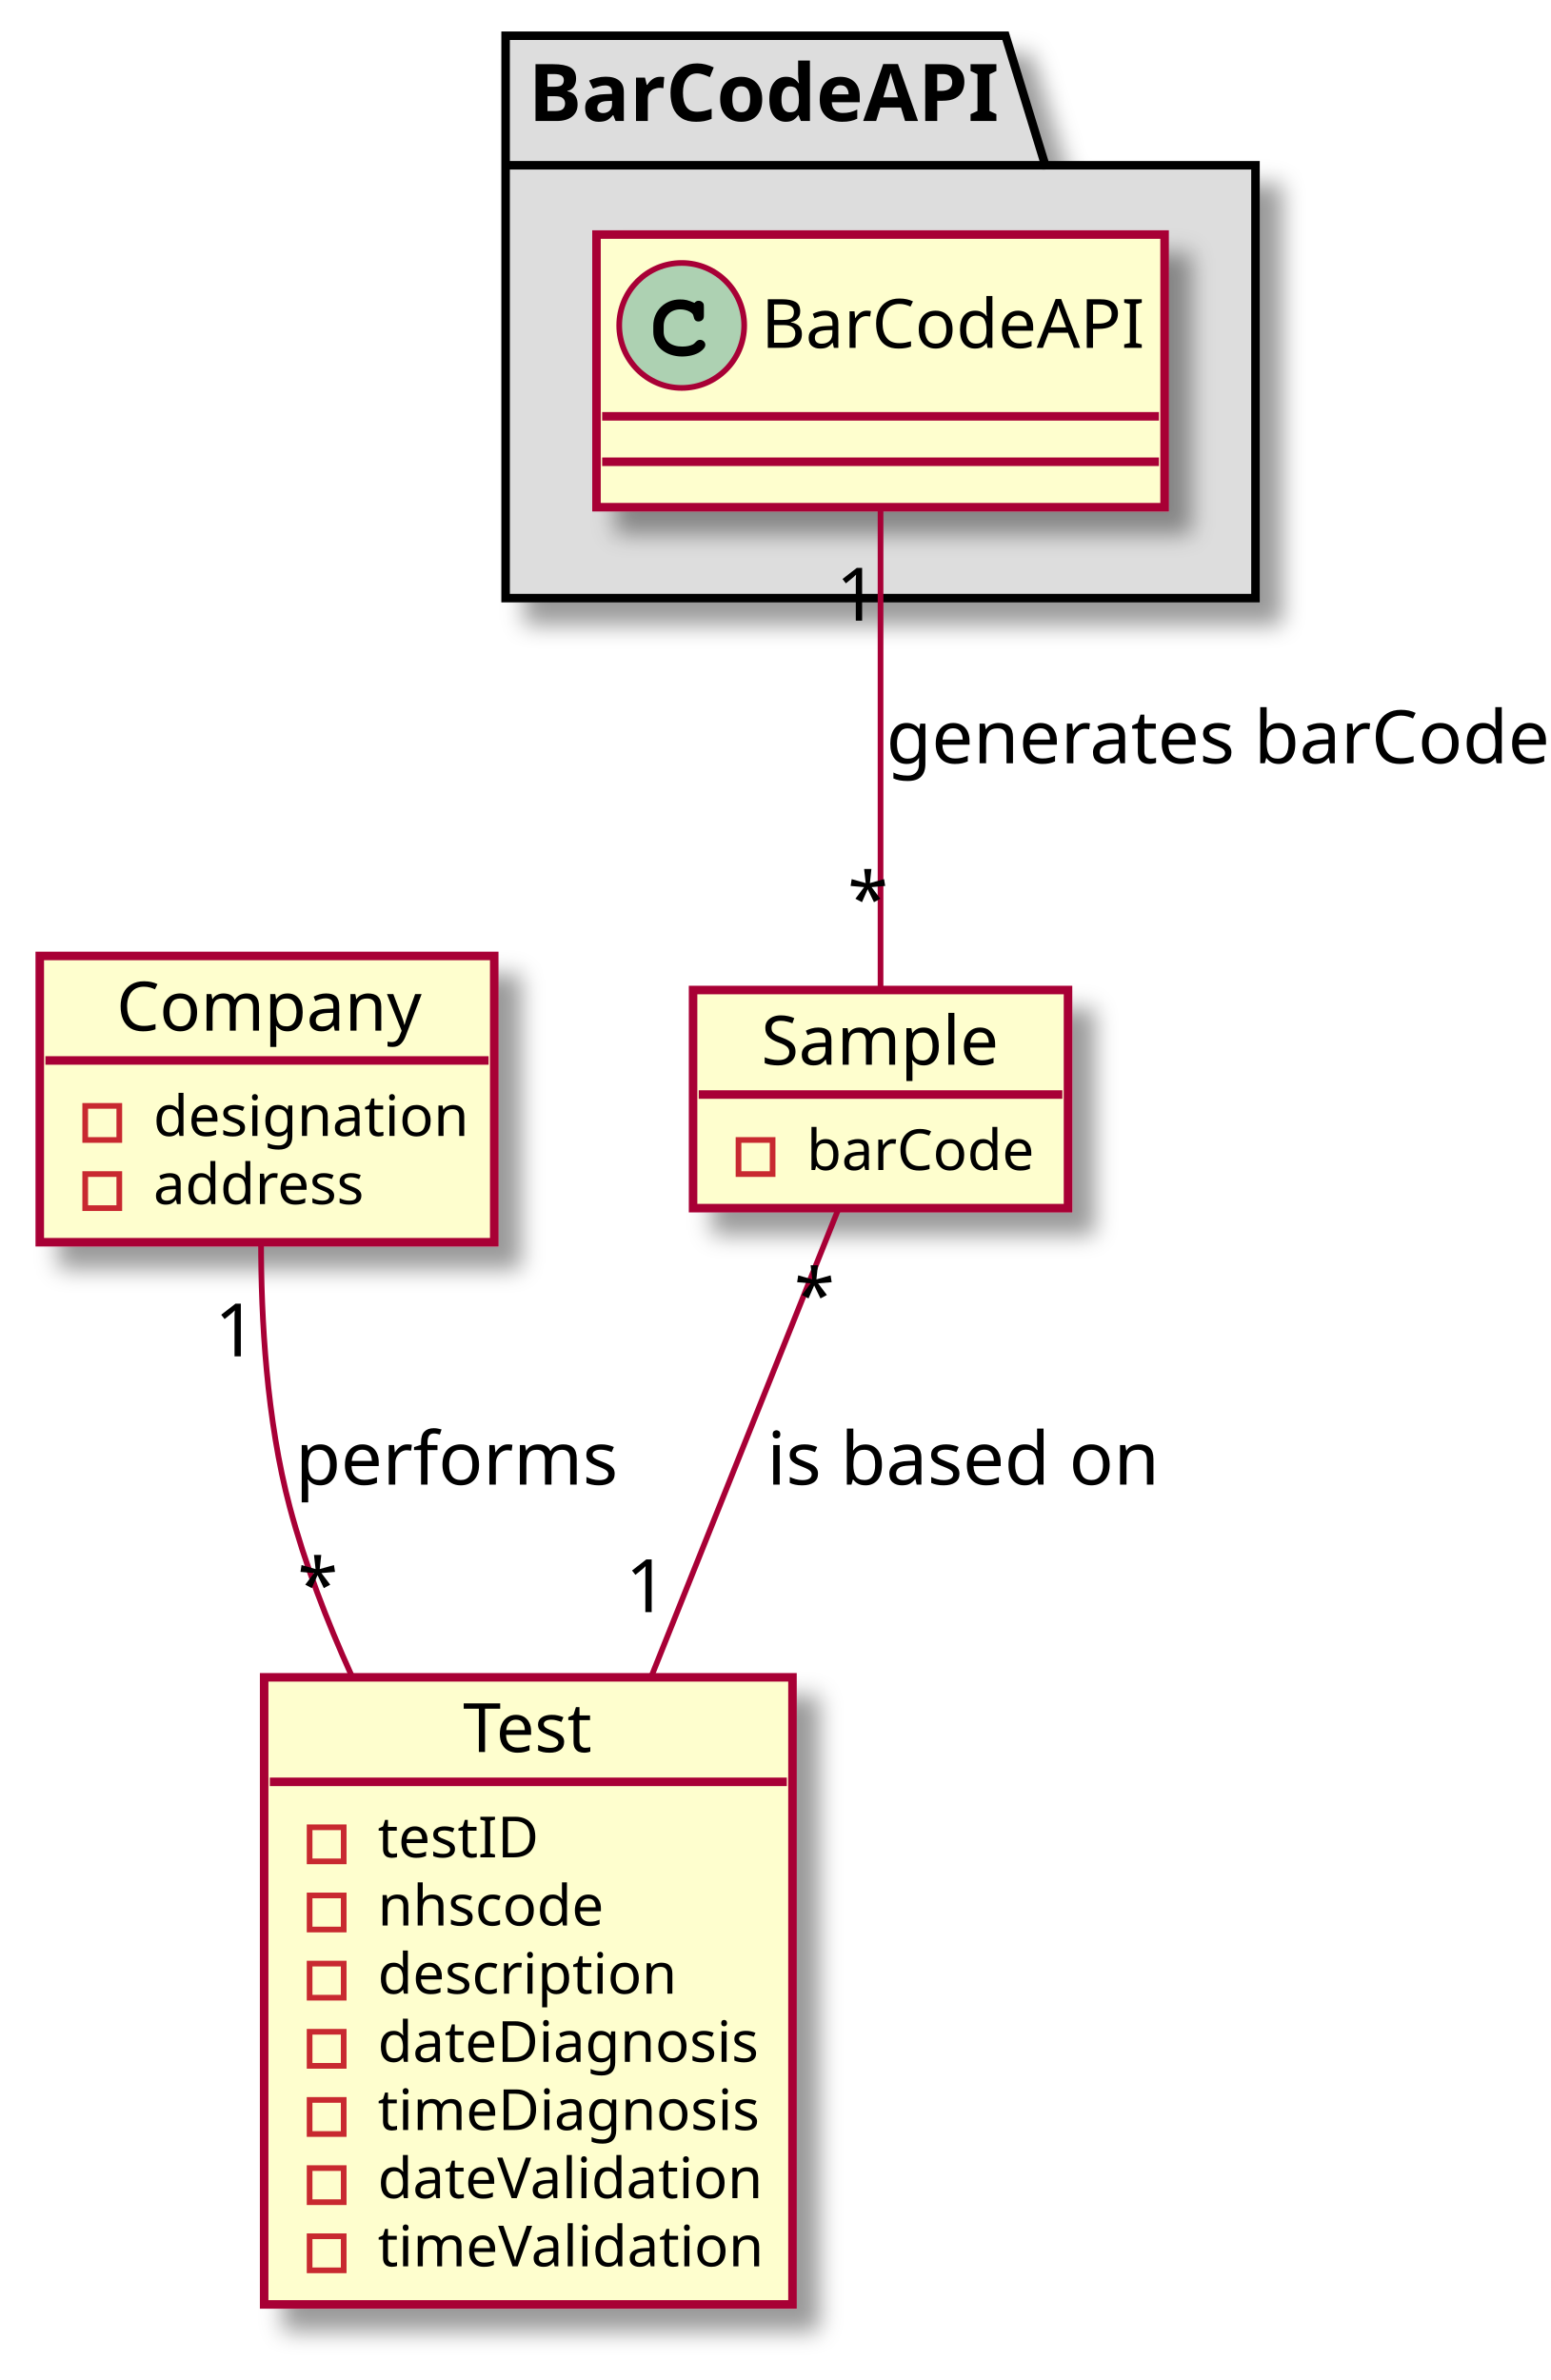
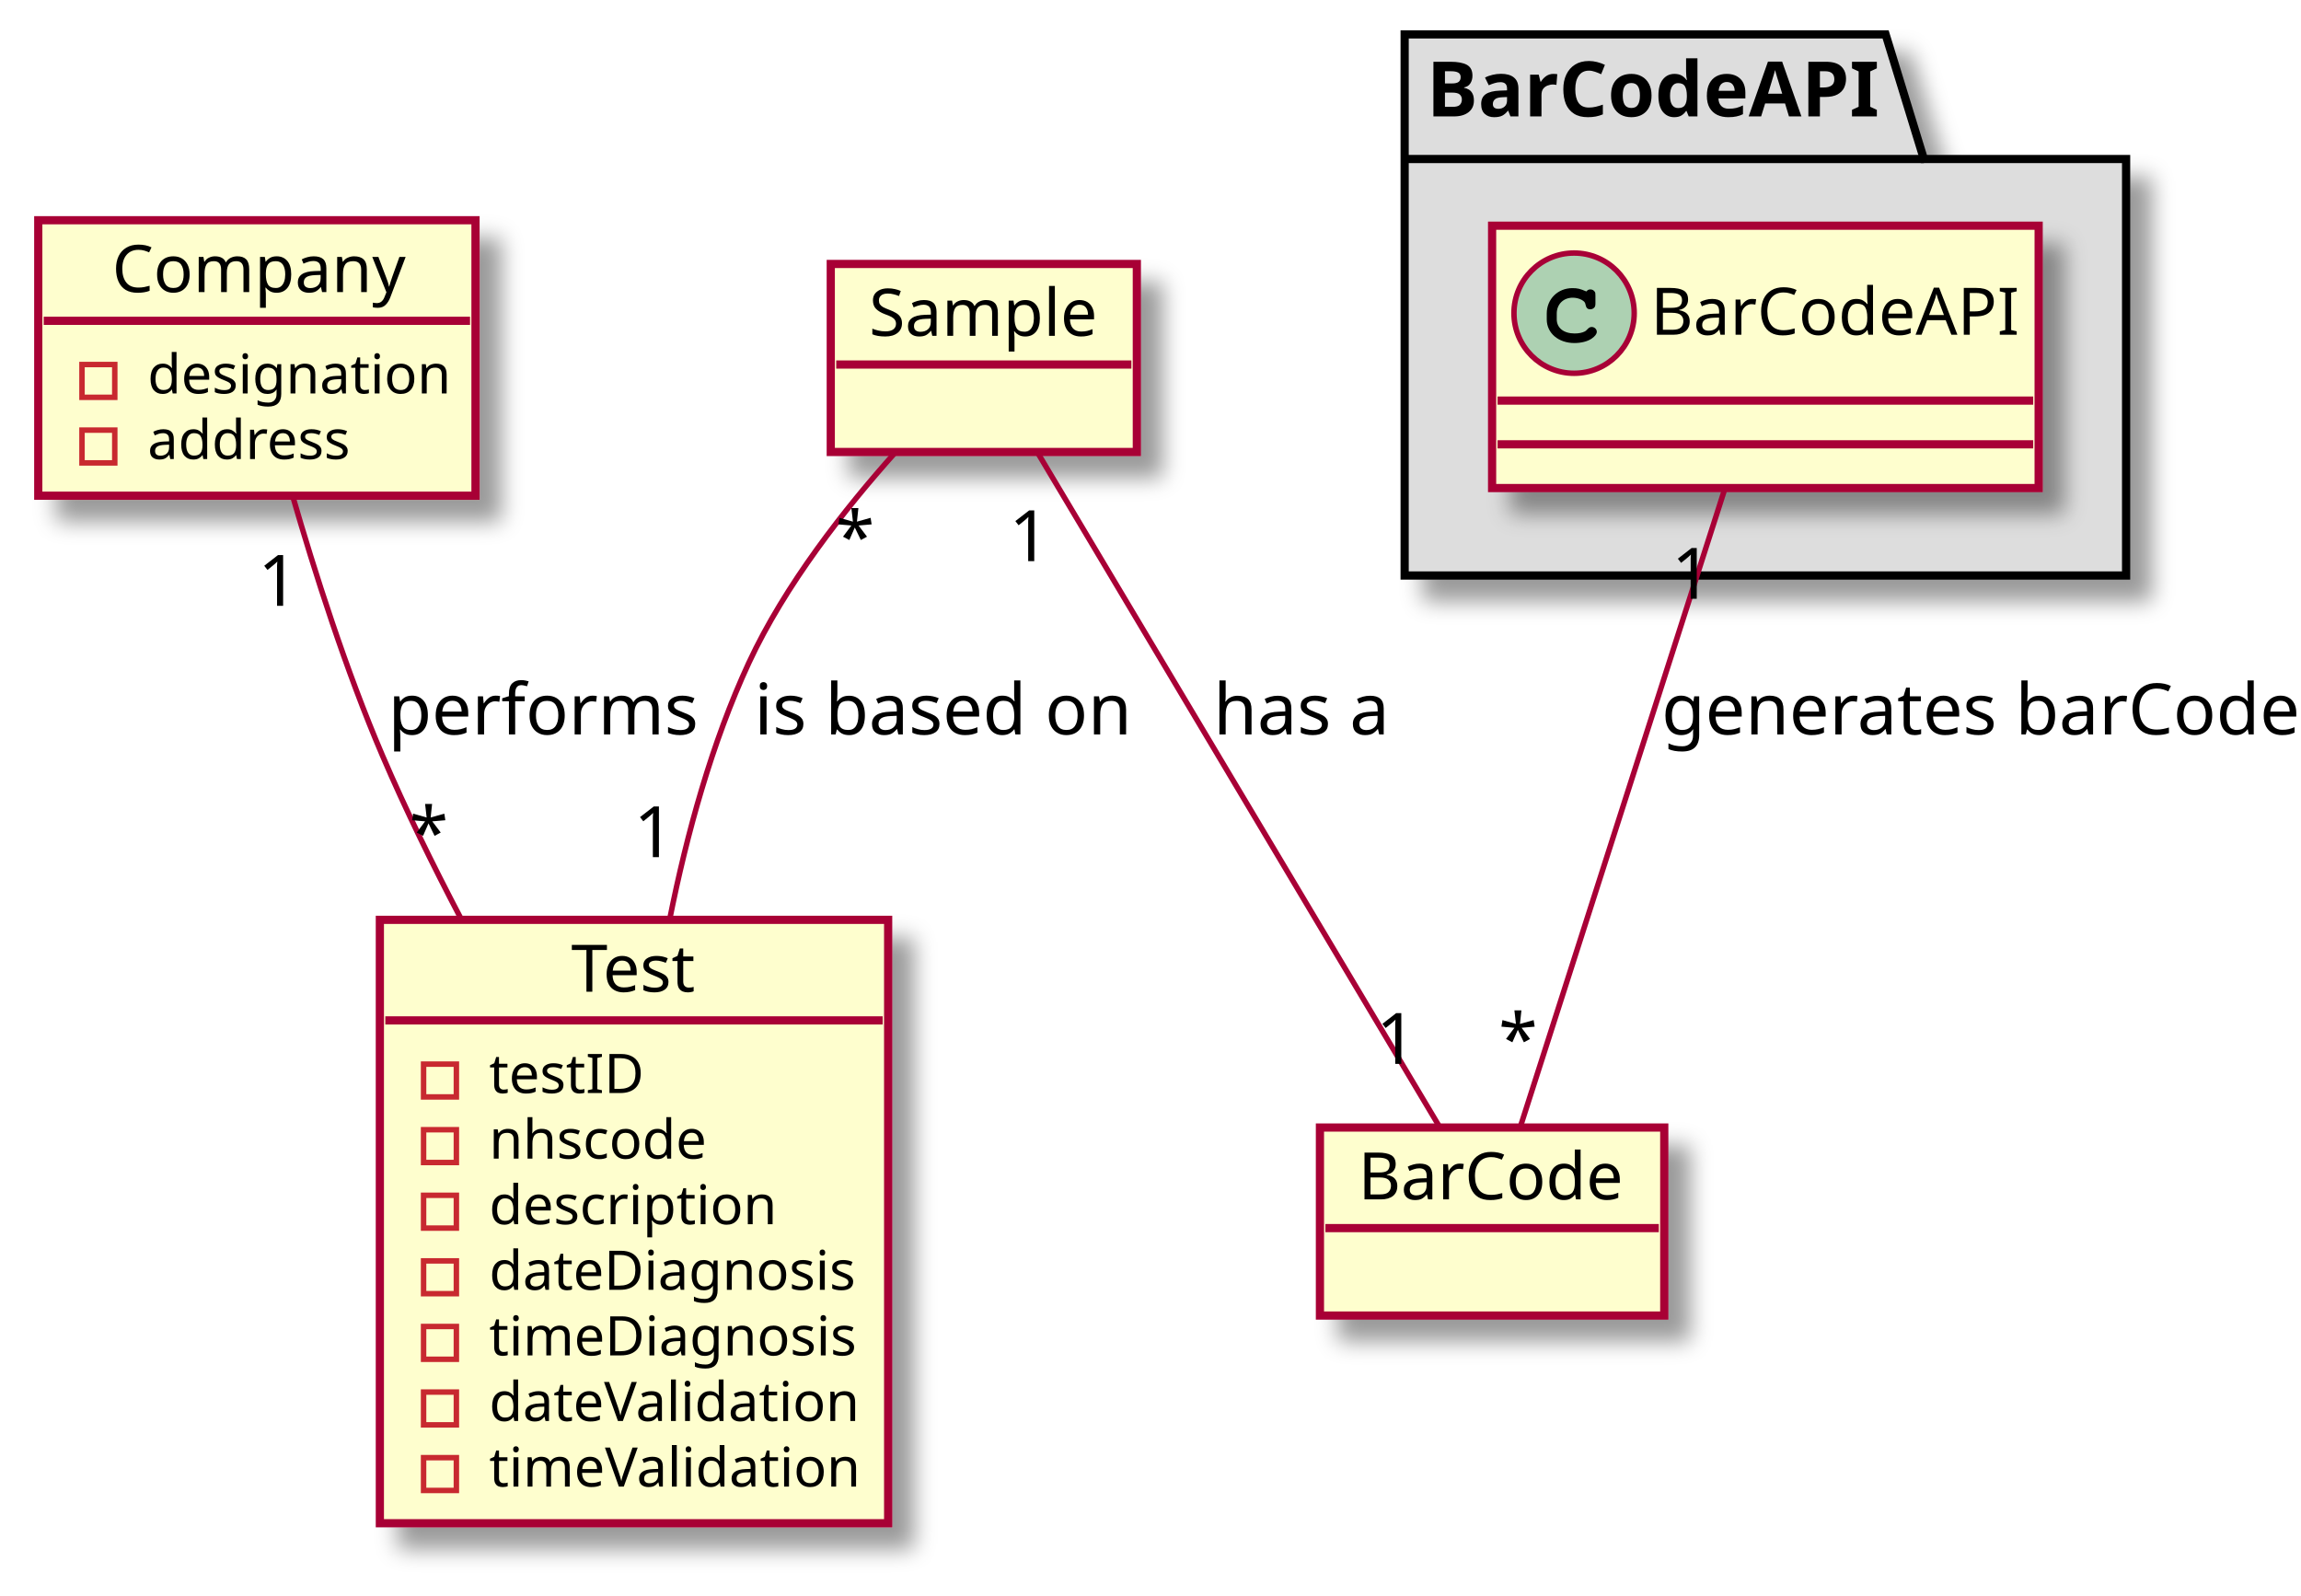
- <svg xmlns="http://www.w3.org/2000/svg" contentScriptType="application/ecmascript" contentStyleType="text/css" height="419px" preserveAspectRatio="none" style="width:273px;height:419px;" version="1.1" viewBox="0 0 273 419" width="273px" zoomAndPan="magnify">
+ <svg xmlns="http://www.w3.org/2000/svg" contentScriptType="application/ecmascript" contentStyleType="text/css" height="292px" preserveAspectRatio="none" style="width:421px;height:292px;" version="1.1" viewBox="0 0 421 292" width="421px" zoomAndPan="magnify">
  <defs>
-     <filter height="300%" id="f1nzrmsyp06jya" width="300%" x="-1" y="-1">
+     <filter height="300%" id="fspzizu6jm4im" width="300%" x="-1" y="-1">
      <feGaussianBlur result="blurOut" stdDeviation="2.0" />
      <feColorMatrix in="blurOut" result="blurOut2" type="matrix" values="0 0 0 0 0 0 0 0 0 0 0 0 0 0 0 0 0 0 .4 0" />
      <feOffset dx="4.0" dy="4.0" in="blurOut2" result="blurOut3" />
      <feBlend in="SourceGraphic" in2="blurOut3" mode="normal" />
    </filter>
  </defs>
  <g>
-     <polygon fill="#DDDDDD" filter="url(#f1nzrmsyp06jya)" points="89,6.294,177,6.294,184,29.094,221,29.094,221,105.294,89,105.294,89,6.294" style="stroke:#000000;stroke-width:1.5;" />
-     <line style="stroke:#000000;stroke-width:1.5;" x1="89" x2="184" y1="29.094" y2="29.094" />
-     <text fill="#000000" font-family="sans-serif" font-size="14" font-weight="bold" lengthAdjust="spacingAndGlyphs" textLength="82" x="93" y="21.3">BarCodeAPI</text>
-     <rect fill="#FEFECE" filter="url(#f1nzrmsyp06jya)" height="48" id="BarCodeAPI" style="stroke:#A80036;stroke-width:1.5;" width="100" x="105" y="41.294" />
-     <ellipse cx="120" cy="57.294" fill="#ADD1B2" rx="11" ry="11" style="stroke:#A80036;stroke-width:1.0;" />
-     <path d="M115,58.45 C115,60.95 117.141,62.763 120.062,62.763 C121.297,62.763 122.469,62.466 123.219,61.95 C123.828,61.528 124.156,61.106 124.156,60.7 C124.156,60.231 123.734,59.825 123.234,59.825 C123,59.825 122.781,59.903 122.578,60.106 C122.141,60.544 122.141,60.544 121.969,60.638 C121.516,60.872 120.875,61.013 120.109,61.013 C118.109,61.013 116.828,59.997 116.828,58.419 L116.828,57.372 C116.828,55.669 118.047,54.466 119.75,54.466 C120.328,54.466 120.906,54.606 121.375,54.856 C121.844,55.122 122.016,55.31 122.078,55.669 C122.203,56.341 122.453,56.591 122.984,56.591 C123.266,56.591 123.547,56.45 123.734,56.231 C123.859,56.06 123.906,55.888 123.906,55.45 L123.906,54.091 C123.906,53.669 123.891,53.528 123.766,53.356 C123.594,53.106 123.312,52.95 122.984,52.95 C122.672,52.95 122.469,53.06 122.25,53.325 C121.078,52.825 120.641,52.716 119.688,52.716 C117.016,52.716 115,54.731 115,57.356 L115,58.45 Z " fill="#000000" />
-     <text fill="#000000" font-family="sans-serif" font-size="12" lengthAdjust="spacingAndGlyphs" textLength="68" x="134" y="61.242">BarCodeAPI</text>
-     <line style="stroke:#A80036;stroke-width:1.5;" x1="106" x2="204" y1="73.294" y2="73.294" />
-     <line style="stroke:#A80036;stroke-width:1.5;" x1="106" x2="204" y1="81.294" y2="81.294" />
-     <rect fill="#FEFECE" filter="url(#f1nzrmsyp06jya)" height="50.4" style="stroke:#A80036;stroke-width:1.5;" width="80" x="7" y="168.294" />
-     <text fill="#000000" font-family="sans-serif" font-size="12" lengthAdjust="spacingAndGlyphs" textLength="53" x="20.5" y="181.442">Company</text>
-     <line style="stroke:#A80036;stroke-width:1.5;" x1="8" x2="86" y1="186.694" y2="186.694" />
-     <rect fill="none" height="6" style="stroke:#C82930;stroke-width:1.0;" width="6" x="15" y="194.694" />
-     <text fill="#000000" font-family="sans-serif" font-size="10" lengthAdjust="spacingAndGlyphs" textLength="54" x="27" y="199.984">designation</text>
-     <rect fill="none" height="6" style="stroke:#C82930;stroke-width:1.0;" width="6" x="15" y="206.694" />
-     <text fill="#000000" font-family="sans-serif" font-size="10" lengthAdjust="spacingAndGlyphs" textLength="37" x="27" y="211.984">address</text>
-     <rect fill="#FEFECE" filter="url(#f1nzrmsyp06jya)" height="38.4" style="stroke:#A80036;stroke-width:1.5;" width="66" x="122" y="174.294" />
-     <text fill="#000000" font-family="sans-serif" font-size="12" lengthAdjust="spacingAndGlyphs" textLength="42" x="134" y="187.442">Sample</text>
-     <line style="stroke:#A80036;stroke-width:1.5;" x1="123" x2="187" y1="192.694" y2="192.694" />
-     <rect fill="none" height="6" style="stroke:#C82930;stroke-width:1.0;" width="6" x="130" y="200.694" />
-     <text fill="#000000" font-family="sans-serif" font-size="10" lengthAdjust="spacingAndGlyphs" textLength="40" x="142" y="205.984">barCode</text>
-     <rect fill="#FEFECE" filter="url(#f1nzrmsyp06jya)" height="110.4" style="stroke:#A80036;stroke-width:1.5;" width="93" x="46.5" y="295.294" />
-     <text fill="#000000" font-family="sans-serif" font-size="12" lengthAdjust="spacingAndGlyphs" textLength="23" x="81.5" y="308.442">Test</text>
-     <line style="stroke:#A80036;stroke-width:1.5;" x1="47.5" x2="138.5" y1="313.694" y2="313.694" />
-     <rect fill="none" height="6" style="stroke:#C82930;stroke-width:1.0;" width="6" x="54.5" y="321.694" />
-     <text fill="#000000" font-family="sans-serif" font-size="10" lengthAdjust="spacingAndGlyphs" textLength="27" x="66.5" y="326.984">testID</text>
-     <rect fill="none" height="6" style="stroke:#C82930;stroke-width:1.0;" width="6" x="54.5" y="333.694" />
-     <text fill="#000000" font-family="sans-serif" font-size="10" lengthAdjust="spacingAndGlyphs" textLength="40" x="66.5" y="338.984">nhscode</text>
-     <rect fill="none" height="6" style="stroke:#C82930;stroke-width:1.0;" width="6" x="54.5" y="345.694" />
-     <text fill="#000000" font-family="sans-serif" font-size="10" lengthAdjust="spacingAndGlyphs" textLength="50" x="66.5" y="350.984">description</text>
-     <rect fill="none" height="6" style="stroke:#C82930;stroke-width:1.0;" width="6" x="54.5" y="357.694" />
-     <text fill="#000000" font-family="sans-serif" font-size="10" lengthAdjust="spacingAndGlyphs" textLength="66" x="66.5" y="362.984">dateDiagnosis</text>
-     <rect fill="none" height="6" style="stroke:#C82930;stroke-width:1.0;" width="6" x="54.5" y="369.694" />
-     <text fill="#000000" font-family="sans-serif" font-size="10" lengthAdjust="spacingAndGlyphs" textLength="64" x="66.5" y="374.984">timeDiagnosis</text>
-     <rect fill="none" height="6" style="stroke:#C82930;stroke-width:1.0;" width="6" x="54.5" y="381.694" />
-     <text fill="#000000" font-family="sans-serif" font-size="10" lengthAdjust="spacingAndGlyphs" textLength="67" x="66.5" y="386.984">dateValidation</text>
-     <rect fill="none" height="6" style="stroke:#C82930;stroke-width:1.0;" width="6" x="54.5" y="393.694" />
-     <text fill="#000000" font-family="sans-serif" font-size="10" lengthAdjust="spacingAndGlyphs" textLength="65" x="66.5" y="398.984">timeValidation</text>
-     <path codeLine="25" d="M45.95,218.344 C45.94,232.274 46.94,250.024 51,265.294 C53.64,275.224 57.52,285.344 61.88,294.974 " fill="none" id="Company-Test" style="stroke:#A80036;stroke-width:1.0;" />
-     <text fill="#000000" font-family="sans-serif" font-size="13" lengthAdjust="spacingAndGlyphs" textLength="51" x="52" y="261.371">performs</text>
-     <text fill="#000000" font-family="sans-serif" font-size="13" lengthAdjust="spacingAndGlyphs" textLength="7" x="37.784" y="238.787">1</text>
-     <text fill="#000000" font-family="sans-serif" font-size="13" lengthAdjust="spacingAndGlyphs" textLength="5" x="52.362" y="283.623">*</text>
-     <path codeLine="27" d="M147.77,212.374 C139.68,232.584 126.22,266.254 114.66,295.144 " fill="none" id="Sample-Test" style="stroke:#A80036;stroke-width:1.0;" />
-     <text fill="#000000" font-family="sans-serif" font-size="13" lengthAdjust="spacingAndGlyphs" textLength="67" x="135" y="261.371">is based on</text>
-     <text fill="#000000" font-family="sans-serif" font-size="13" lengthAdjust="spacingAndGlyphs" textLength="5" x="139.79" y="232.622">*</text>
-     <text fill="#000000" font-family="sans-serif" font-size="13" lengthAdjust="spacingAndGlyphs" textLength="7" x="110.1" y="283.816">1</text>
-     <path codeLine="30" d="M155,89.404 C155,113.844 155,151.884 155,174.224 " fill="none" id="BarCodeAPI-Sample" style="stroke:#A80036;stroke-width:1.0;" />
-     <text fill="#000000" font-family="sans-serif" font-size="13" lengthAdjust="spacingAndGlyphs" textLength="109" x="156" y="134.371">generates barCode</text>
-     <text fill="#000000" font-family="sans-serif" font-size="13" lengthAdjust="spacingAndGlyphs" textLength="7" x="147.147" y="109.259">1</text>
-     <text fill="#000000" font-family="sans-serif" font-size="13" lengthAdjust="spacingAndGlyphs" textLength="5" x="149.203" y="162.864">*</text>
+     <polygon fill="#DDDDDD" filter="url(#fspzizu6jm4im)" points="257,6.294,345,6.294,352,29.094,389,29.094,389,105.294,257,105.294,257,6.294" style="stroke:#000000;stroke-width:1.5;" />
+     <line style="stroke:#000000;stroke-width:1.5;" x1="257" x2="352" y1="29.094" y2="29.094" />
+     <text fill="#000000" font-family="sans-serif" font-size="14" font-weight="bold" lengthAdjust="spacing" textLength="82" x="261" y="21.3">BarCodeAPI</text>
+     <rect fill="#FEFECE" filter="url(#fspzizu6jm4im)" height="48" id="BarCodeAPI" style="stroke:#A80036;stroke-width:1.5;" width="100" x="273" y="41.294" />
+     <ellipse cx="288" cy="57.294" fill="#ADD1B2" rx="11" ry="11" style="stroke:#A80036;stroke-width:1.0;" />
+     <path d="M283,58.45 C283,60.95 285.141,62.763 288.062,62.763 C289.297,62.763 290.469,62.466 291.219,61.95 C291.828,61.528 292.156,61.106 292.156,60.7 C292.156,60.231 291.734,59.825 291.234,59.825 C291,59.825 290.781,59.903 290.578,60.106 C290.141,60.544 290.141,60.544 289.969,60.638 C289.516,60.872 288.875,61.013 288.109,61.013 C286.109,61.013 284.828,59.997 284.828,58.419 L284.828,57.372 C284.828,55.669 286.047,54.466 287.75,54.466 C288.328,54.466 288.906,54.606 289.375,54.856 C289.844,55.122 290.016,55.31 290.078,55.669 C290.203,56.341 290.453,56.591 290.984,56.591 C291.266,56.591 291.547,56.45 291.734,56.231 C291.859,56.06 291.906,55.888 291.906,55.45 L291.906,54.091 C291.906,53.669 291.891,53.528 291.766,53.356 C291.594,53.106 291.312,52.95 290.984,52.95 C290.672,52.95 290.469,53.06 290.25,53.325 C289.078,52.825 288.641,52.716 287.688,52.716 C285.016,52.716 283,54.731 283,57.356 L283,58.45 Z " fill="#000000" />
+     <text fill="#000000" font-family="sans-serif" font-size="12" lengthAdjust="spacing" textLength="68" x="302" y="61.242">BarCodeAPI</text>
+     <line style="stroke:#A80036;stroke-width:1.5;" x1="274" x2="372" y1="73.294" y2="73.294" />
+     <line style="stroke:#A80036;stroke-width:1.5;" x1="274" x2="372" y1="81.294" y2="81.294" />
+     <rect fill="#FEFECE" filter="url(#fspzizu6jm4im)" height="50.4" style="stroke:#A80036;stroke-width:1.5;" width="80" x="7" y="40.294" />
+     <text fill="#000000" font-family="sans-serif" font-size="12" lengthAdjust="spacing" textLength="53" x="20.5" y="53.442">Company</text>
+     <line style="stroke:#A80036;stroke-width:1.5;" x1="8" x2="86" y1="58.694" y2="58.694" />
+     <rect fill="none" height="6" style="stroke:#C82930;stroke-width:1.0;" width="6" x="15" y="66.694" />
+     <text fill="#000000" font-family="sans-serif" font-size="10" lengthAdjust="spacing" textLength="54" x="27" y="71.984">designation</text>
+     <rect fill="none" height="6" style="stroke:#C82930;stroke-width:1.0;" width="6" x="15" y="78.694" />
+     <text fill="#000000" font-family="sans-serif" font-size="10" lengthAdjust="spacing" textLength="37" x="27" y="83.984">address</text>
+     <rect fill="#FEFECE" filter="url(#fspzizu6jm4im)" height="34.4" style="stroke:#A80036;stroke-width:1.5;" width="56" x="152" y="48.294" />
+     <text fill="#000000" font-family="sans-serif" font-size="12" lengthAdjust="spacing" textLength="42" x="159" y="61.442">Sample</text>
+     <line style="stroke:#A80036;stroke-width:1.5;" x1="153" x2="207" y1="66.694" y2="66.694" />
+     <rect fill="#FEFECE" filter="url(#fspzizu6jm4im)" height="34.4" style="stroke:#A80036;stroke-width:1.5;" width="63" x="241.5" y="206.294" />
+     <text fill="#000000" font-family="sans-serif" font-size="12" lengthAdjust="spacing" textLength="49" x="248.5" y="219.442">BarCode</text>
+     <line style="stroke:#A80036;stroke-width:1.5;" x1="242.5" x2="303.5" y1="224.694" y2="224.694" />
+     <rect fill="#FEFECE" filter="url(#fspzizu6jm4im)" height="110.4" style="stroke:#A80036;stroke-width:1.5;" width="93" x="69.5" y="168.294" />
+     <text fill="#000000" font-family="sans-serif" font-size="12" lengthAdjust="spacing" textLength="23" x="104.5" y="181.442">Test</text>
+     <line style="stroke:#A80036;stroke-width:1.5;" x1="70.5" x2="161.5" y1="186.694" y2="186.694" />
+     <rect fill="none" height="6" style="stroke:#C82930;stroke-width:1.0;" width="6" x="77.5" y="194.694" />
+     <text fill="#000000" font-family="sans-serif" font-size="10" lengthAdjust="spacing" textLength="27" x="89.5" y="199.984">testID</text>
+     <rect fill="none" height="6" style="stroke:#C82930;stroke-width:1.0;" width="6" x="77.5" y="206.694" />
+     <text fill="#000000" font-family="sans-serif" font-size="10" lengthAdjust="spacing" textLength="40" x="89.5" y="211.984">nhscode</text>
+     <rect fill="none" height="6" style="stroke:#C82930;stroke-width:1.0;" width="6" x="77.5" y="218.694" />
+     <text fill="#000000" font-family="sans-serif" font-size="10" lengthAdjust="spacing" textLength="50" x="89.5" y="223.984">description</text>
+     <rect fill="none" height="6" style="stroke:#C82930;stroke-width:1.0;" width="6" x="77.5" y="230.694" />
+     <text fill="#000000" font-family="sans-serif" font-size="10" lengthAdjust="spacing" textLength="66" x="89.5" y="235.984">dateDiagnosis</text>
+     <rect fill="none" height="6" style="stroke:#C82930;stroke-width:1.0;" width="6" x="77.5" y="242.694" />
+     <text fill="#000000" font-family="sans-serif" font-size="10" lengthAdjust="spacing" textLength="64" x="89.5" y="247.984">timeDiagnosis</text>
+     <rect fill="none" height="6" style="stroke:#C82930;stroke-width:1.0;" width="6" x="77.5" y="254.694" />
+     <text fill="#000000" font-family="sans-serif" font-size="10" lengthAdjust="spacing" textLength="67" x="89.5" y="259.984">dateValidation</text>
+     <rect fill="none" height="6" style="stroke:#C82930;stroke-width:1.0;" width="6" x="77.5" y="266.694" />
+     <text fill="#000000" font-family="sans-serif" font-size="10" lengthAdjust="spacing" textLength="65" x="89.5" y="271.984">timeValidation</text>
+     <path codeLine="15" d="M189.6,82.404 C207.42,112.294 245.42,176.034 263.31,206.044 " fill="none" id="Sample-BarCode" style="stroke:#A80036;stroke-width:1.0;" />
+     <text fill="#000000" font-family="sans-serif" font-size="13" lengthAdjust="spacing" textLength="32" x="222" y="134.371">has a</text>
+     <text fill="#000000" font-family="sans-serif" font-size="13" lengthAdjust="spacing" textLength="7" x="184.621" y="102.666">1</text>
+     <text fill="#000000" font-family="sans-serif" font-size="13" lengthAdjust="spacing" textLength="7" x="251.776" y="194.648">1</text>
+     <path codeLine="32" d="M53.44,90.384 C57.54,104.574 63.33,122.734 70,138.294 C74.19,148.074 79.17,158.214 84.26,167.924 " fill="none" id="Company-Test" style="stroke:#A80036;stroke-width:1.0;" />
+     <text fill="#000000" font-family="sans-serif" font-size="13" lengthAdjust="spacing" textLength="51" x="71" y="134.371">performs</text>
+     <text fill="#000000" font-family="sans-serif" font-size="13" lengthAdjust="spacing" textLength="7" x="47.193" y="110.838">1</text>
+     <text fill="#000000" font-family="sans-serif" font-size="13" lengthAdjust="spacing" textLength="5" x="74.873" y="156.959">*</text>
+     <path codeLine="34" d="M163.82,82.764 C154.61,93.044 143.63,107.004 137,121.294 C130.26,135.834 125.66,152.554 122.54,168.154 " fill="none" id="Sample-Test" style="stroke:#A80036;stroke-width:1.0;" />
+     <text fill="#000000" font-family="sans-serif" font-size="13" lengthAdjust="spacing" textLength="67" x="138" y="134.371">is based on</text>
+     <text fill="#000000" font-family="sans-serif" font-size="13" lengthAdjust="spacing" textLength="5" x="152.866" y="102.832">*</text>
+     <text fill="#000000" font-family="sans-serif" font-size="13" lengthAdjust="spacing" textLength="7" x="115.948" y="156.827">1</text>
+     <path codeLine="37" d="M315.62,89.314 C305.41,121.184 287.21,177.964 278.26,205.874 " fill="none" id="BarCodeAPI-BarCode" style="stroke:#A80036;stroke-width:1.0;" />
+     <text fill="#000000" font-family="sans-serif" font-size="13" lengthAdjust="spacing" textLength="109" x="304" y="134.371">generates barCode</text>
+     <text fill="#000000" font-family="sans-serif" font-size="13" lengthAdjust="spacing" textLength="7" x="305.832" y="109.545">1</text>
+     <text fill="#000000" font-family="sans-serif" font-size="13" lengthAdjust="spacing" textLength="5" x="274.174" y="194.729">*</text>
  </g>
</svg>
